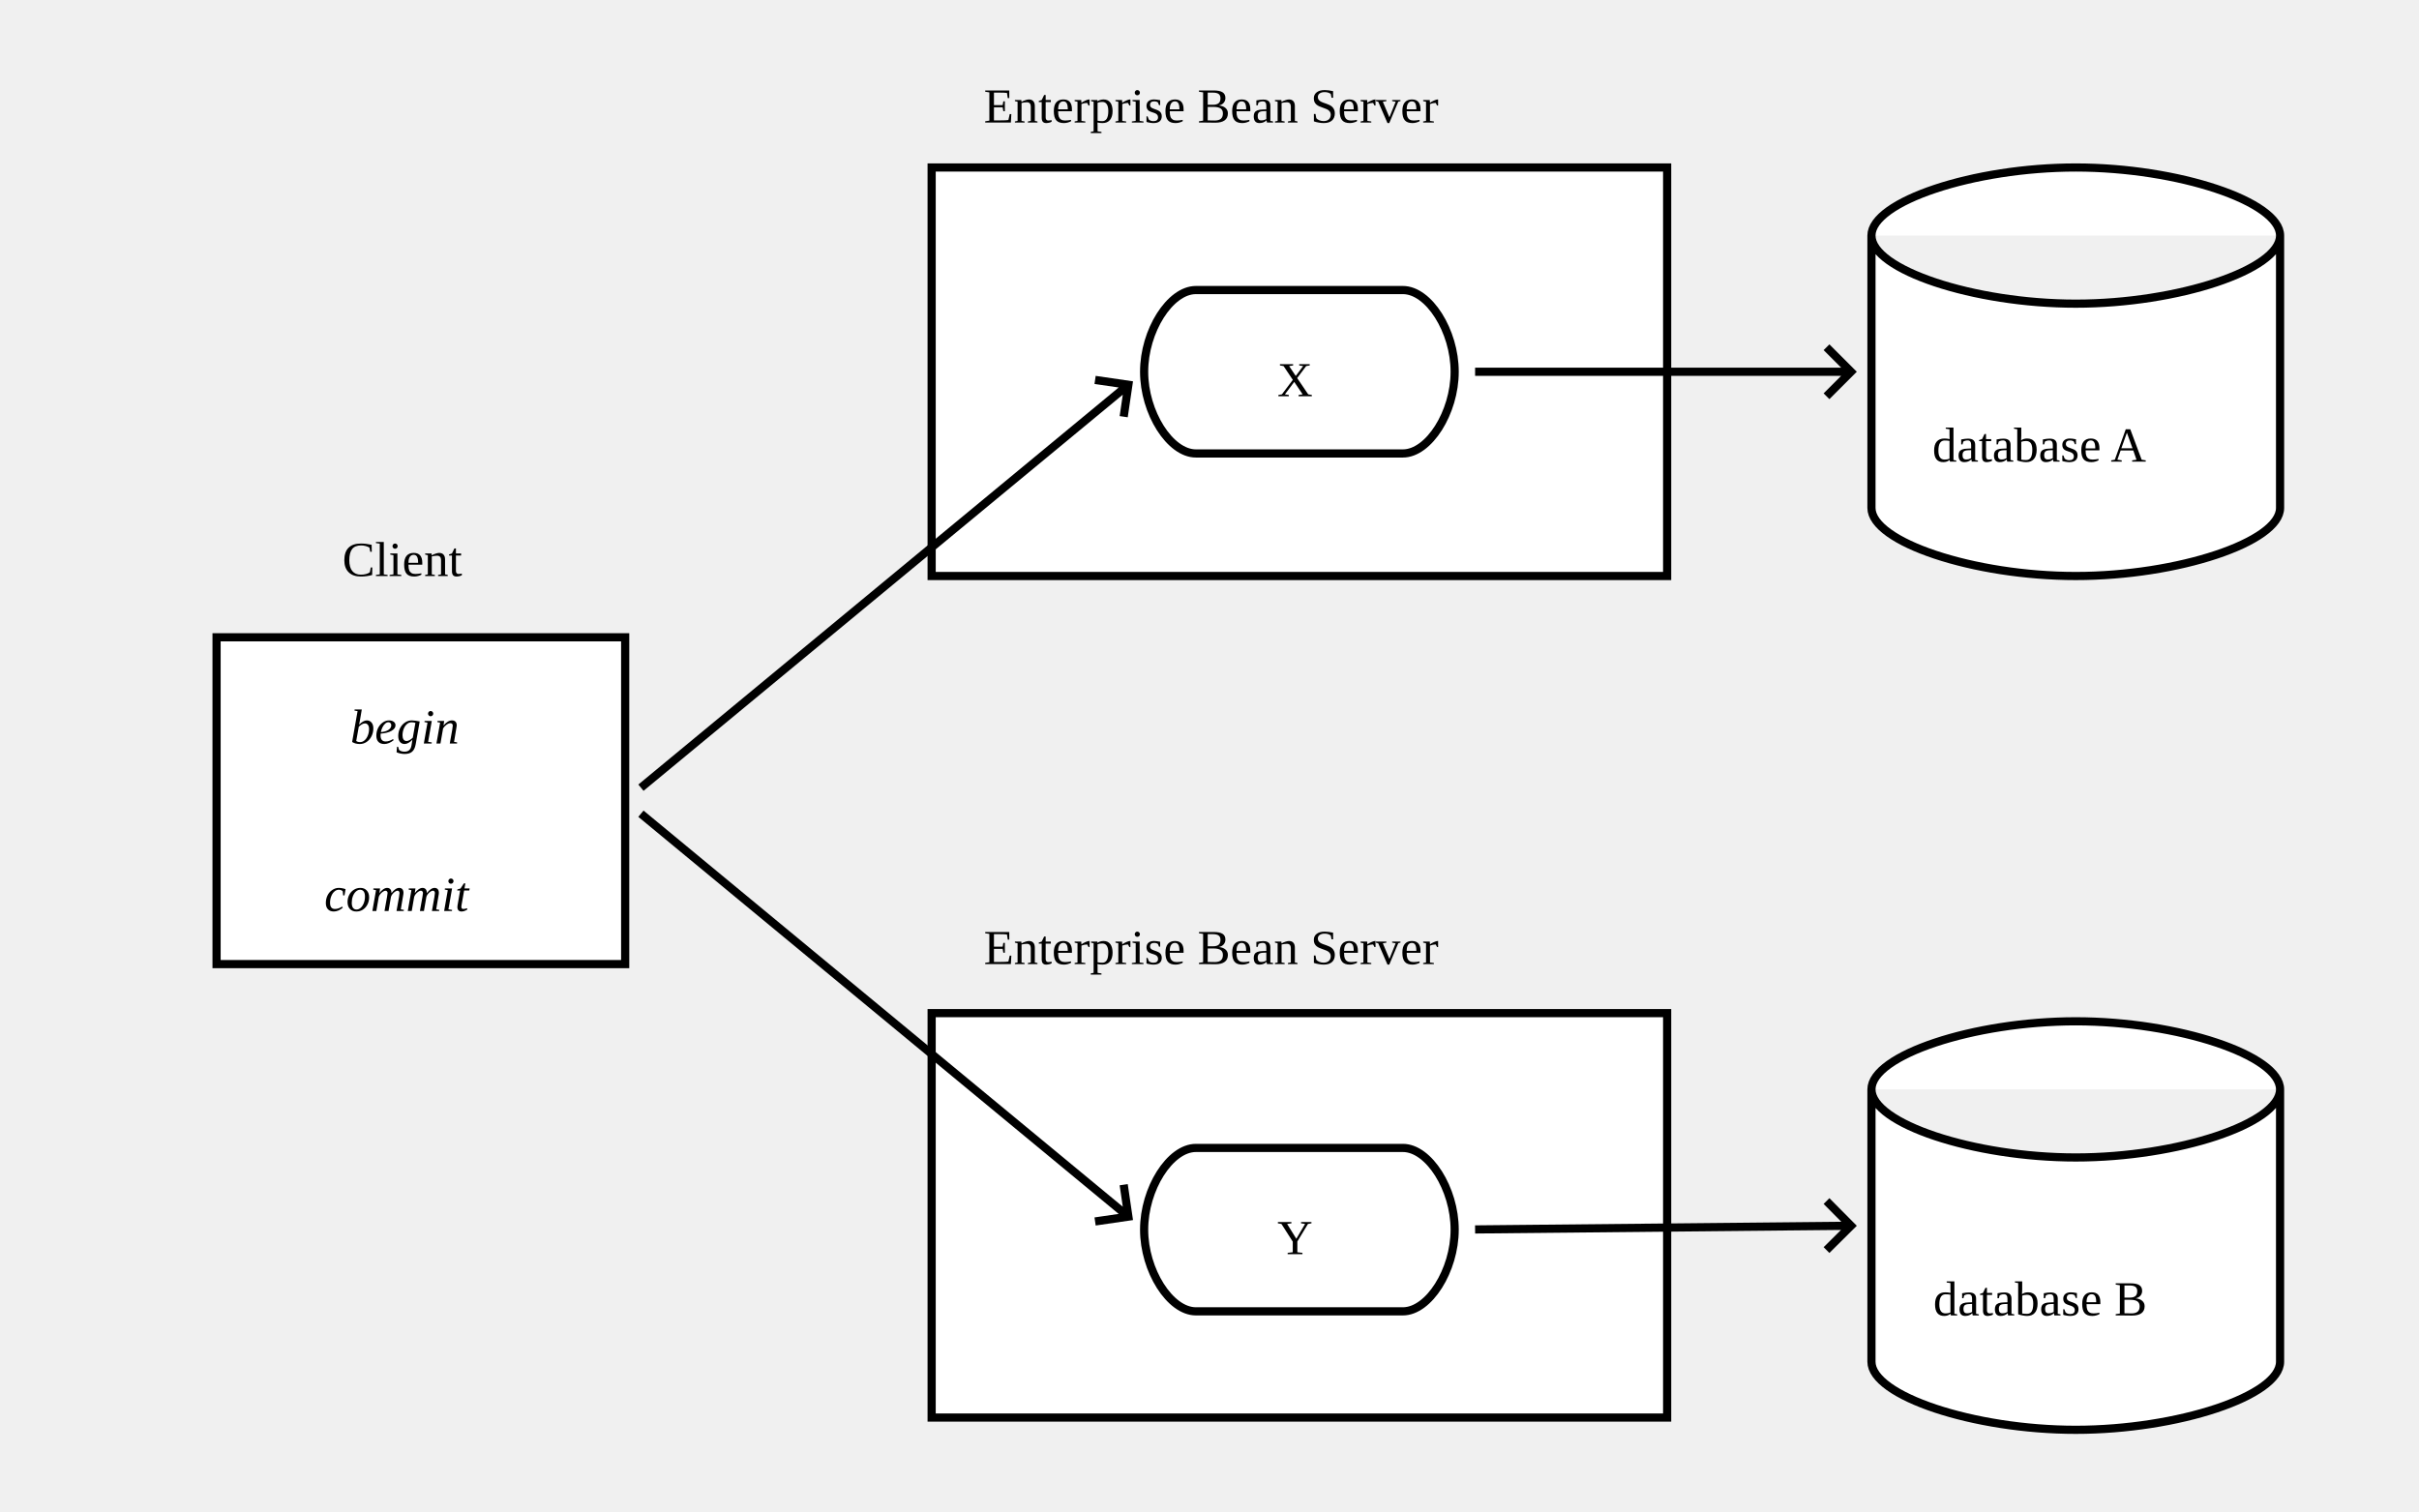
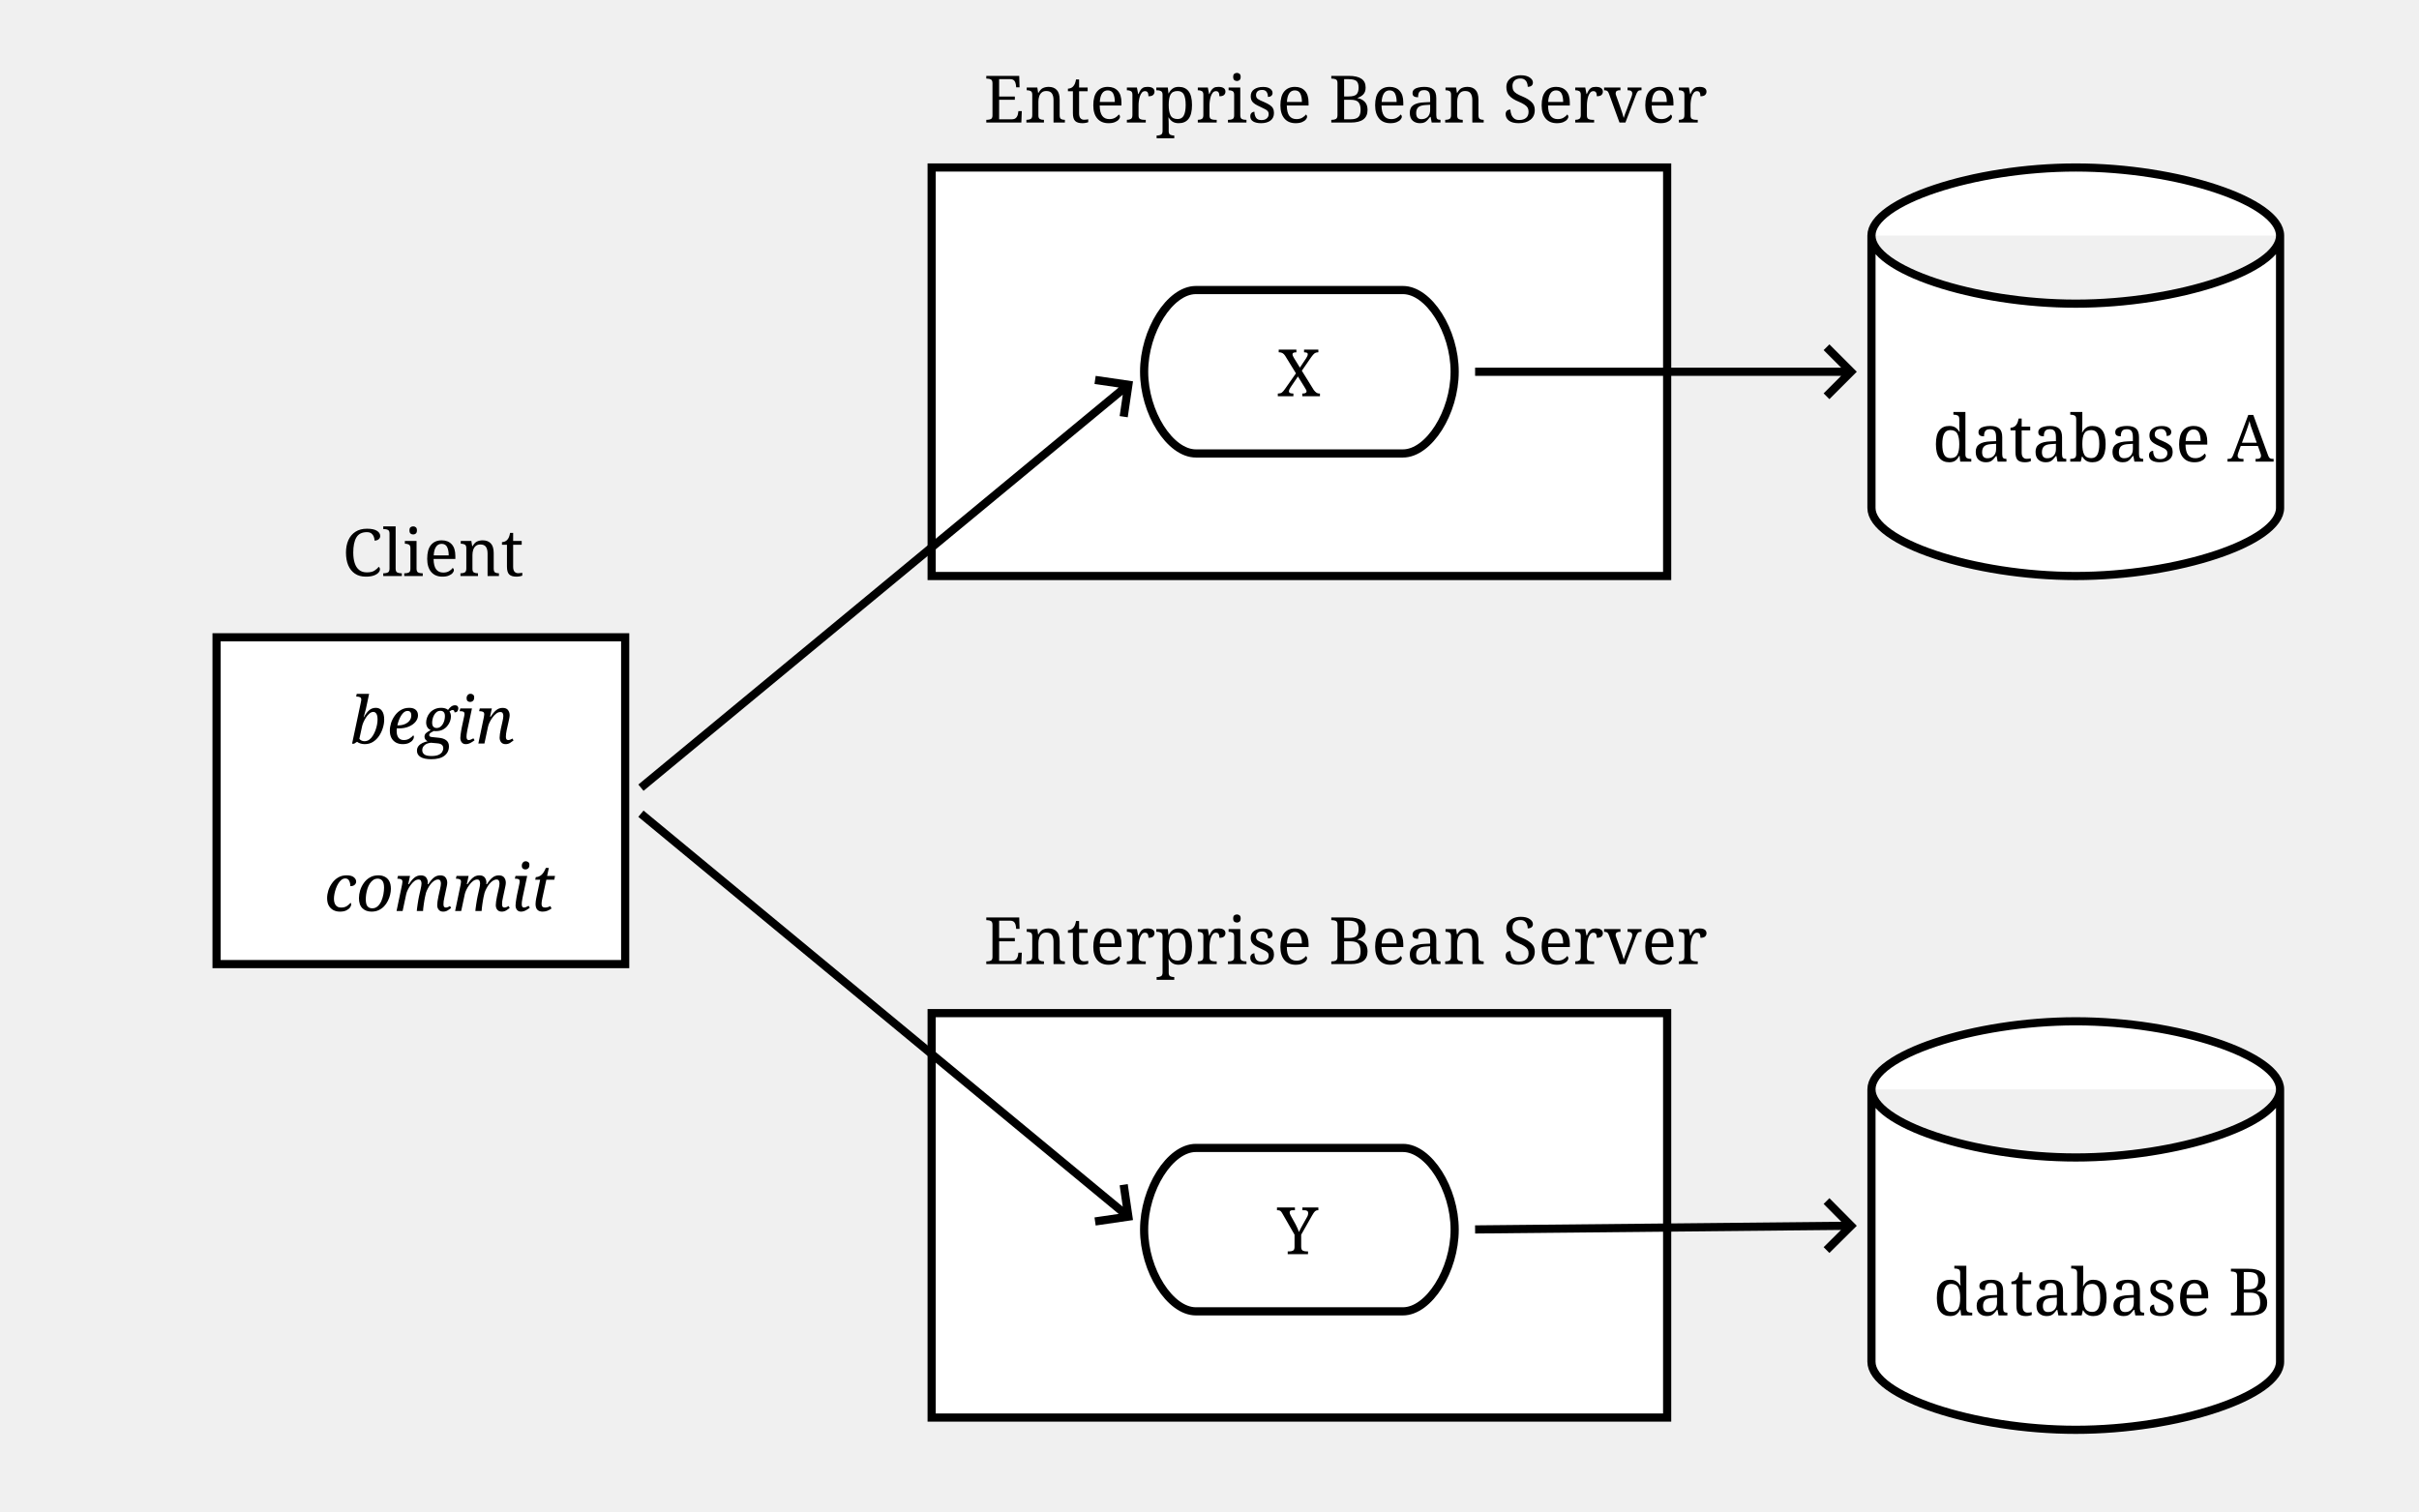
- <svg xmlns="http://www.w3.org/2000/svg" width="592" height="370">
+ <svg xmlns="http://www.w3.org/2000/svg" width="592" height="370" font-family="serif" font-size="16">
  <text x="75" y="141">
    <tspan x="83.766" y="141">Client</tspan>
  </text>
  <path fill="#fff" stroke="#000" stroke-width="2" d="M53 156h100v80H53z" />
  <text x="75" y="182" font-style="italic">
    <tspan x="85.727" y="182">begin</tspan>
  </text>
  <text x="75" y="223" font-style="italic">
    <tspan x="79.367" y="223">commit</tspan>
  </text>
  <text x="236" y="30">
    <tspan x="240.766" y="30">Enterprise Bean Server</tspan>
  </text>
  <path fill="#fff" stroke="#000" stroke-width="2" d="M228 41h180v100H228z" />
  <path fill="none" stroke="#000" stroke-width="2" d="M156.854 192.814l115.439-95.442 3.853-3.186M268 93l8.146 1.186L275 102" />
  <path fill="#fff" stroke="#000" stroke-width="2" d="M292.667 71h50.666C349.667 71 356 81 356 91s-6.333 20-12.667 20h-50.666C286.333 111 280 101 280 91s6.333-20 12.667-20" />
  <text x="289" y="97">
    <tspan x="312.594" y="97">X</tspan>
  </text>
  <path fill="none" stroke="#000" stroke-width="2" d="M361 91h92m-6-6l6 6-6 6" />
  <path fill="#fff" stroke="#000" stroke-width="2" d="M458 57.667v66.666c0 8.334 25 16.667 50 16.667s50-8.333 50-16.667V57.667c0 8.333-25 16.666-50 16.666S458 66 458 57.667C458 49.333 483 41 508 41s50 8.333 50 16.667" />
  <text x="466" y="113">
    <tspan x="472.898" y="113">database A</tspan>
  </text>
  <text x="236" y="236">
    <tspan x="240.766" y="236">Enterprise Bean Server</tspan>
  </text>
  <path fill="#fff" stroke="#000" stroke-width="2" d="M228 248h180v99H228z" />
  <path fill="none" stroke="#000" stroke-width="2" d="M156.854 199.186l115.439 95.442 3.853 3.186M275 290l1.146 7.814L268 299" />
  <path fill="#fff" stroke="#000" stroke-width="2" d="M292.667 281h50.666c6.334 0 12.667 10 12.667 20s-6.333 20-12.667 20h-50.666C286.333 321 280 311 280 301s6.333-20 12.667-20" />
  <text x="289" y="307">
    <tspan x="312.594" y="307">Y</tspan>
  </text>
  <path fill="none" stroke="#000" stroke-width="2" d="M361 300.951l87-.853 5-.049M447 294l6 6.049-6 5.951" />
  <path fill="#fff" stroke="#000" stroke-width="2" d="M458 266.667v66.666c0 8.334 25 16.667 50 16.667s50-8.333 50-16.667v-66.666c0 8.333-25 16.666-50 16.666s-50-8.333-50-16.666c0-8.334 25-16.667 50-16.667s50 8.333 50 16.667" />
  <text x="466" y="322">
    <tspan x="473.125" y="322">database B</tspan>
  </text>
</svg>
